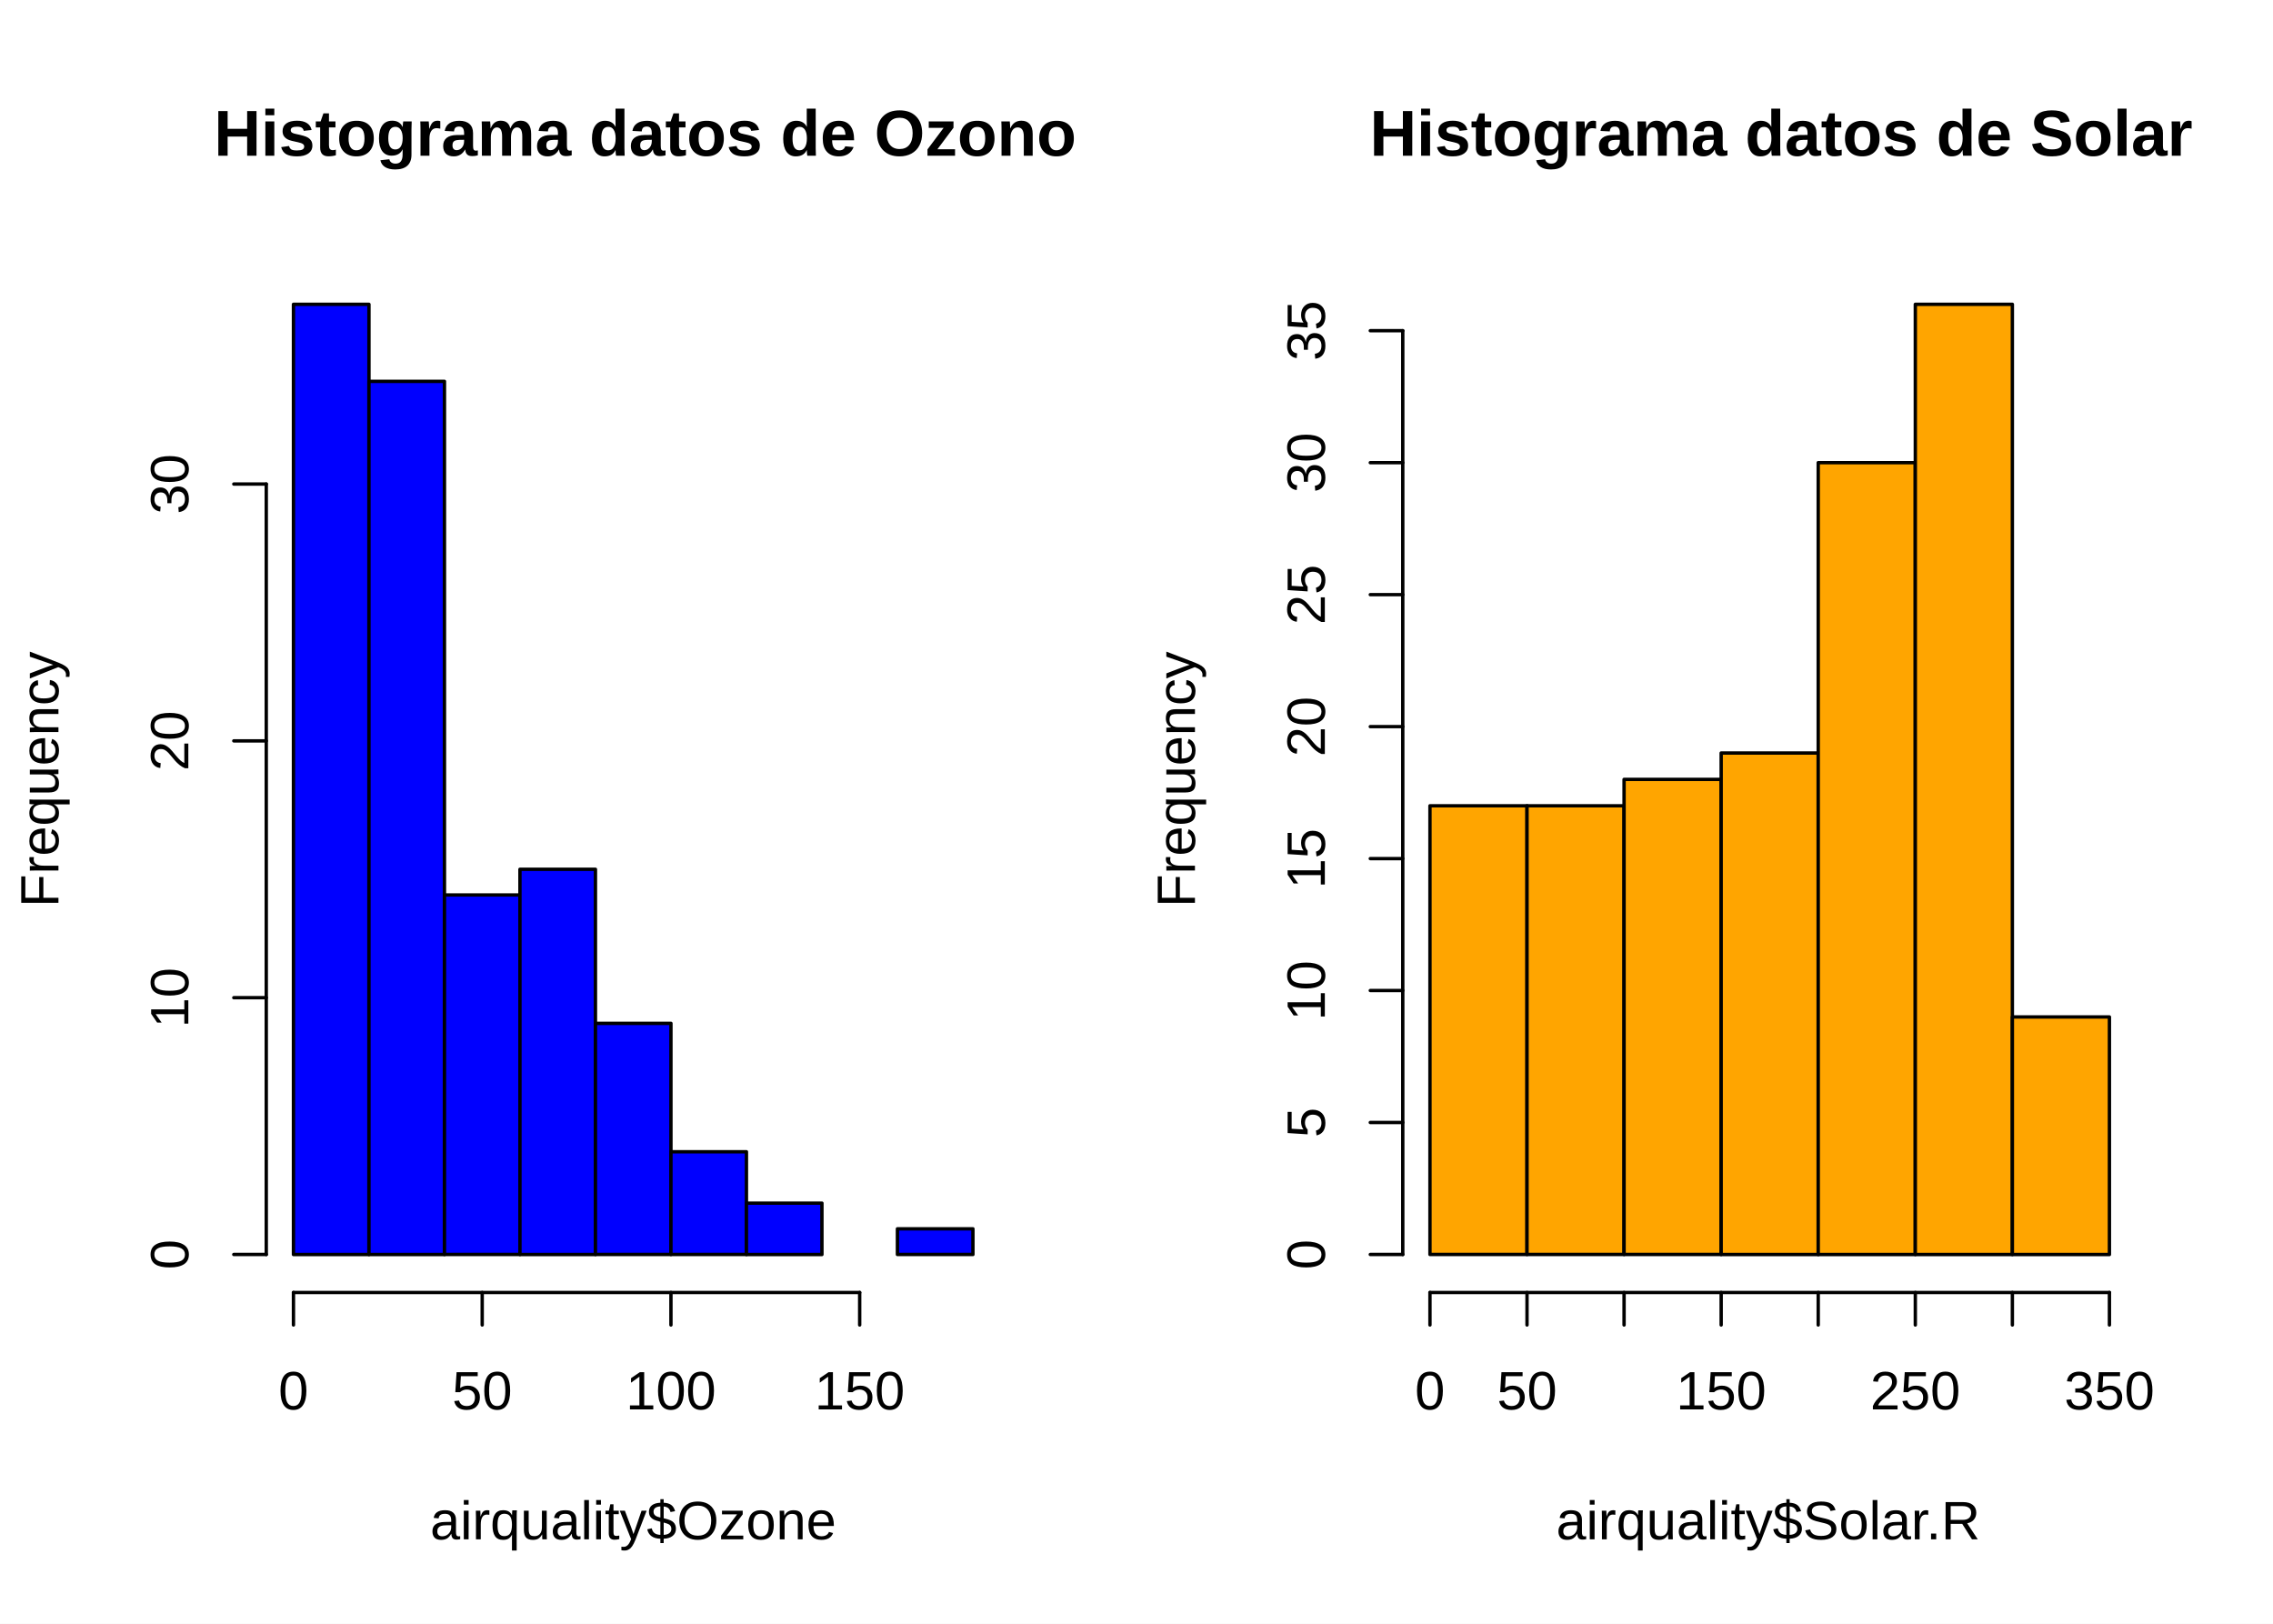
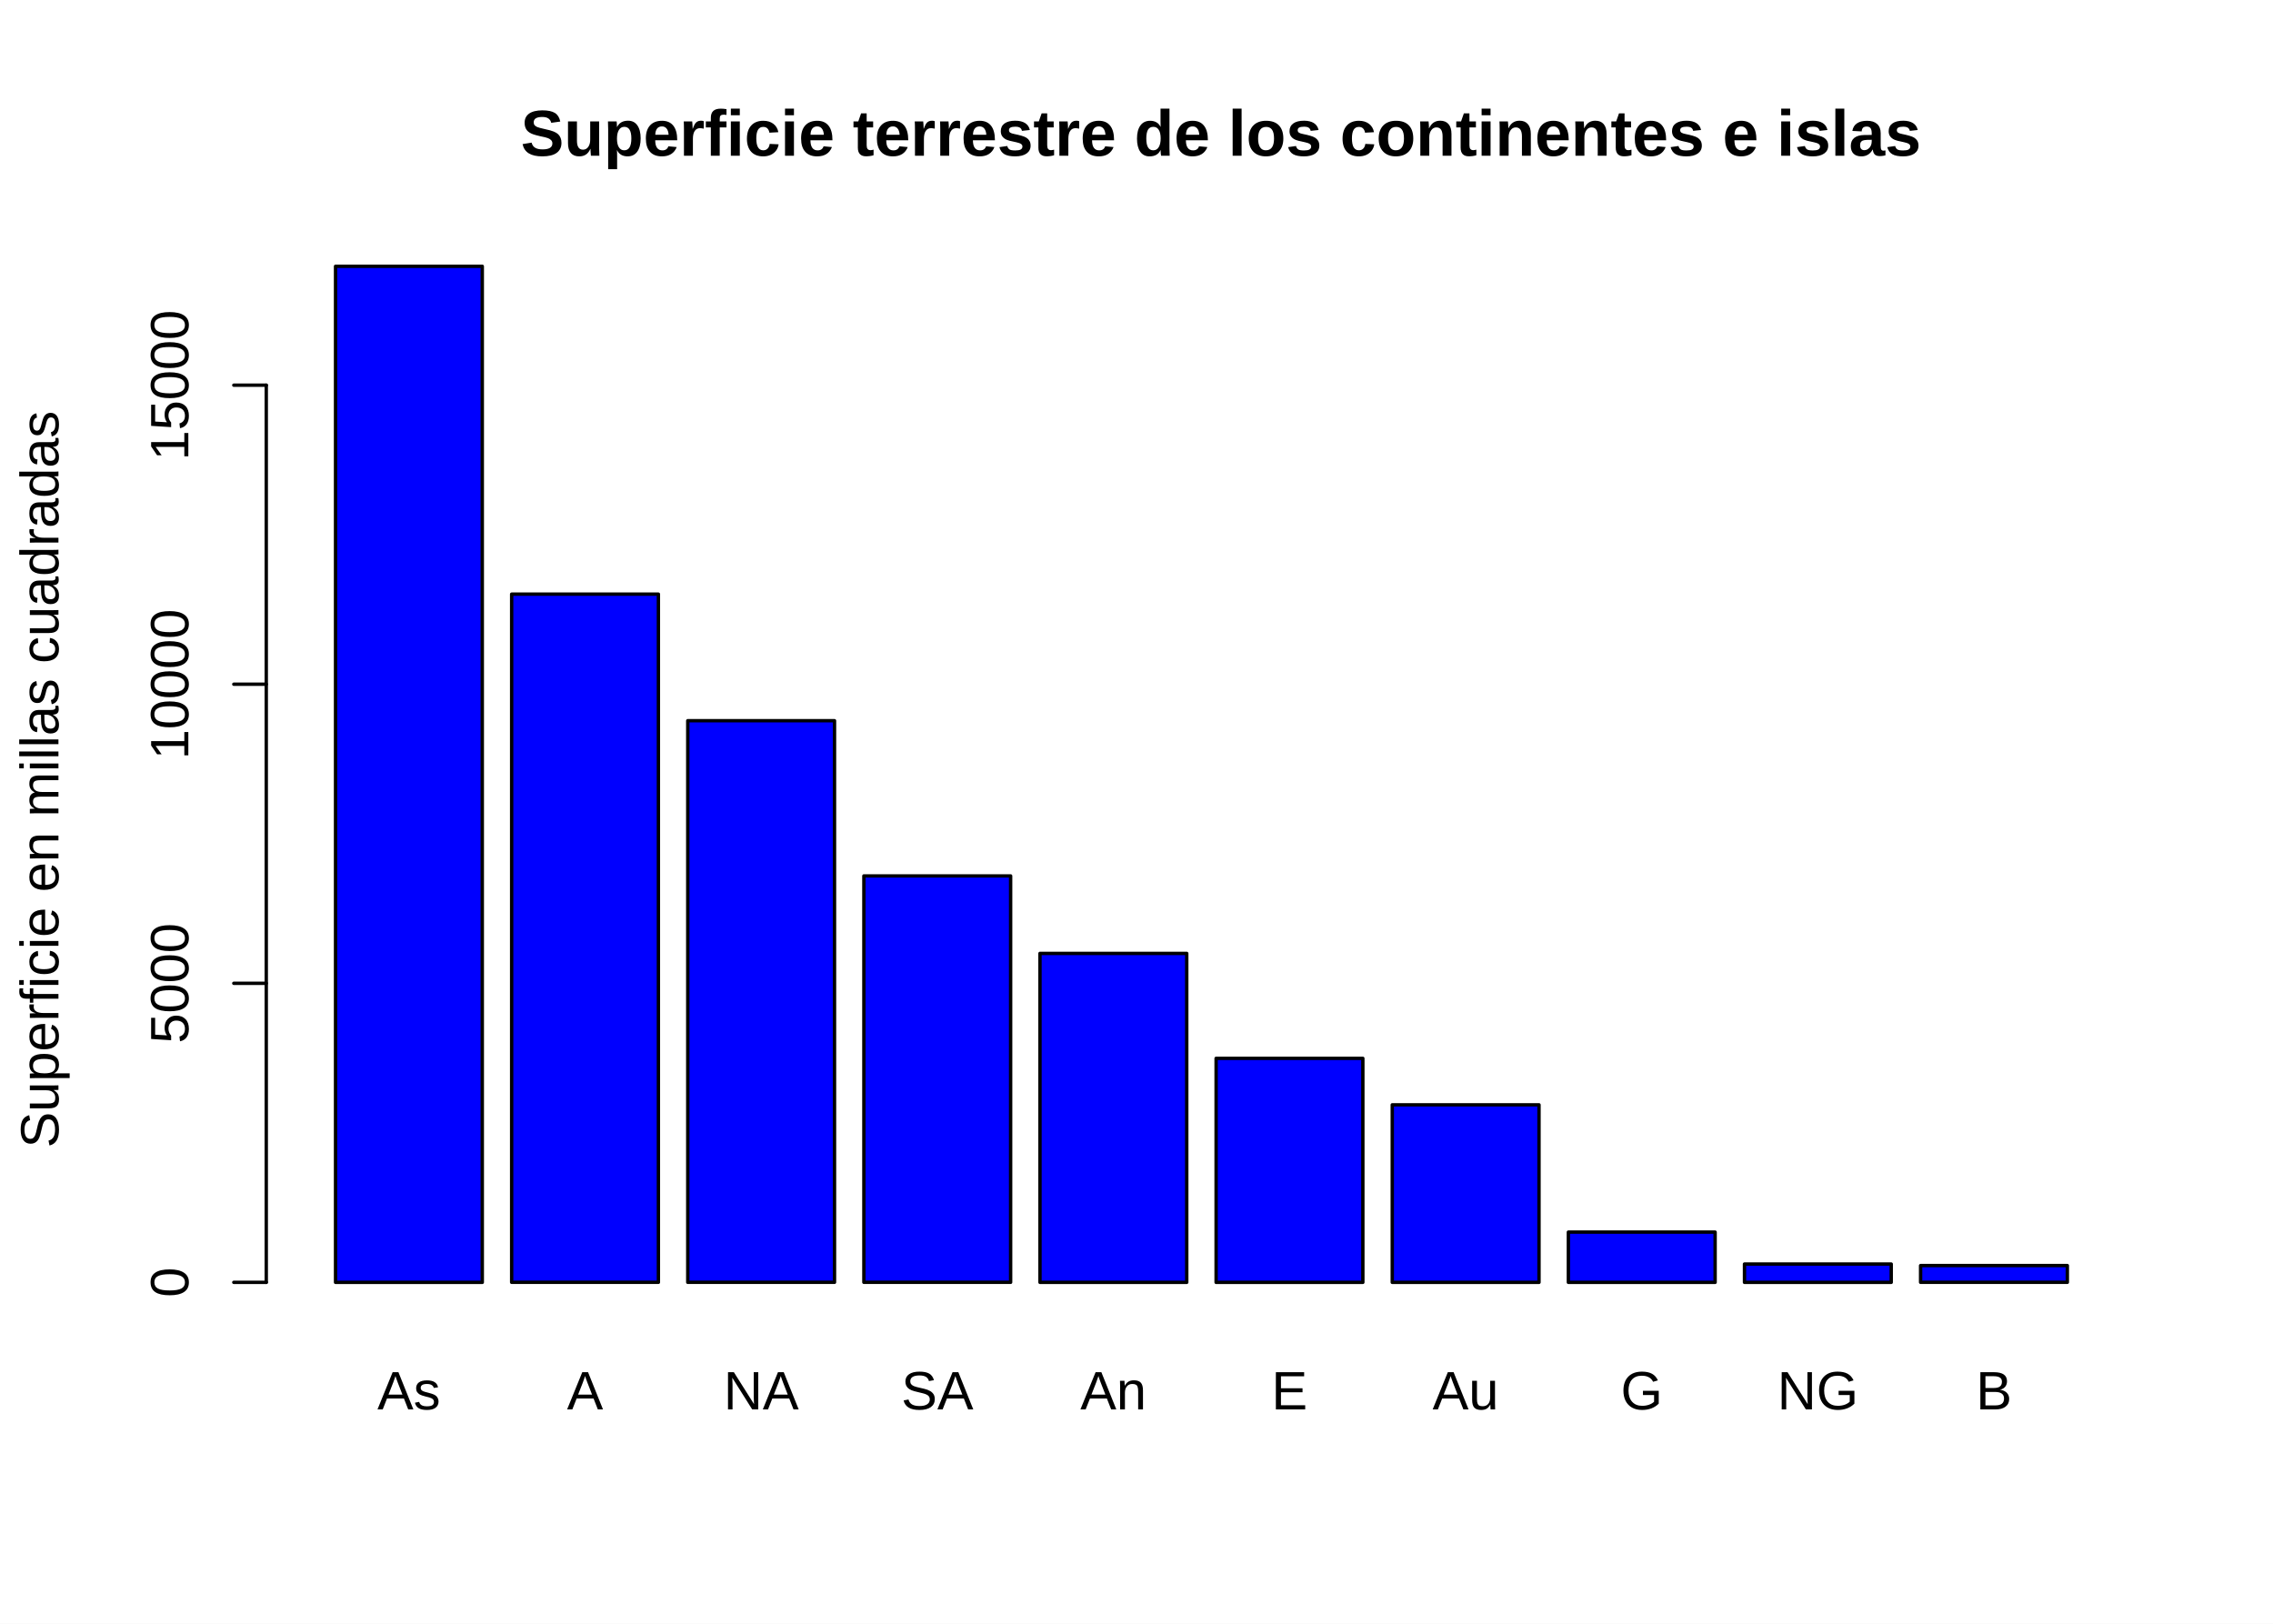
<svg xmlns="http://www.w3.org/2000/svg" viewBox="0 0 504.00 360.00">
  <defs>
    <style type="text/css">
    line, polyline, path, rect, circle {
      fill: none;
      stroke: #000000;
      stroke-linecap: round;
      stroke-linejoin: round;
      stroke-miterlimit: 10.00;
    }
  </style>
  </defs>
  <rect width="100%" height="100%" style="stroke: none; fill: #FFFFFF;" />
-   <defs>
-     <clipPath id="cpMHwyNTJ8MzYwfDA=">
-       <rect x="0.00" y="0.00" width="252.00" height="360.00" />
-     </clipPath>
-   </defs>
-   <g clip-path="url(#cpMHwyNTJ8MzYwfDA=)">
-     <text x="47.44" y="34.53" style="font-size: 14.40px; font-weight: bold; font-family: Arial;" textLength="185.91px" lengthAdjust="spacingAndGlyphs">Histograma datos de Ozono</text>
-   </g>
-   <g clip-path="url(#cpMHwyNTJ8MzYwfDA=)">
-     <text x="95.37" y="341.28" style="font-size: 12.00px; font-family: Arial;" textLength="90.05px" lengthAdjust="spacingAndGlyphs">airquality$Ozone</text>
-   </g>
-   <g clip-path="url(#cpMHwyNTJ8MzYwfDA=)">
-     <text transform="translate(12.96,201.15) rotate(-90)" style="font-size: 12.00px; font-family: Arial;" textLength="56.70px" lengthAdjust="spacingAndGlyphs">Frequency</text>
-   </g>
-   <defs>
-     <clipPath id="cpMHw1MDR8MzYwfDA=">
-       <rect x="0.00" y="0.00" width="504.00" height="360.00" />
-     </clipPath>
-   </defs>
-   <line x1="65.07" y1="286.56" x2="190.62" y2="286.56" style="stroke-width: 0.75;" clip-path="url(#cpMHw1MDR8MzYwfDA=)" />
-   <line x1="65.07" y1="286.56" x2="65.07" y2="293.76" style="stroke-width: 0.75;" clip-path="url(#cpMHw1MDR8MzYwfDA=)" />
-   <line x1="106.92" y1="286.56" x2="106.92" y2="293.76" style="stroke-width: 0.75;" clip-path="url(#cpMHw1MDR8MzYwfDA=)" />
-   <line x1="148.77" y1="286.56" x2="148.77" y2="293.76" style="stroke-width: 0.75;" clip-path="url(#cpMHw1MDR8MzYwfDA=)" />
-   <line x1="190.62" y1="286.56" x2="190.62" y2="293.76" style="stroke-width: 0.75;" clip-path="url(#cpMHw1MDR8MzYwfDA=)" />
-   <g clip-path="url(#cpMHw1MDR8MzYwfDA=)">
-     <text x="61.73" y="312.48" style="font-size: 12.00px; font-family: Arial;" textLength="6.67px" lengthAdjust="spacingAndGlyphs">0</text>
-   </g>
-   <g clip-path="url(#cpMHw1MDR8MzYwfDA=)">
-     <text x="100.24" y="312.48" style="font-size: 12.00px; font-family: Arial;" textLength="13.35px" lengthAdjust="spacingAndGlyphs">50</text>
-   </g>
-   <g clip-path="url(#cpMHw1MDR8MzYwfDA=)">
-     <text x="138.76" y="312.48" style="font-size: 12.00px; font-family: Arial;" textLength="20.02px" lengthAdjust="spacingAndGlyphs">100</text>
-   </g>
-   <g clip-path="url(#cpMHw1MDR8MzYwfDA=)">
-     <text x="180.61" y="312.48" style="font-size: 12.00px; font-family: Arial;" textLength="20.02px" lengthAdjust="spacingAndGlyphs">150</text>
-   </g>
-   <line x1="59.04" y1="278.13" x2="59.04" y2="107.32" style="stroke-width: 0.75;" clip-path="url(#cpMHw1MDR8MzYwfDA=)" />
-   <line x1="59.04" y1="278.13" x2="51.84" y2="278.13" style="stroke-width: 0.75;" clip-path="url(#cpMHw1MDR8MzYwfDA=)" />
-   <line x1="59.04" y1="221.20" x2="51.84" y2="221.20" style="stroke-width: 0.75;" clip-path="url(#cpMHw1MDR8MzYwfDA=)" />
-   <line x1="59.04" y1="164.26" x2="51.84" y2="164.26" style="stroke-width: 0.75;" clip-path="url(#cpMHw1MDR8MzYwfDA=)" />
-   <line x1="59.04" y1="107.32" x2="51.84" y2="107.32" style="stroke-width: 0.75;" clip-path="url(#cpMHw1MDR8MzYwfDA=)" />
-   <g clip-path="url(#cpMHw1MDR8MzYwfDA=)">
-     <text transform="translate(41.76,281.47) rotate(-90)" style="font-size: 12.00px; font-family: Arial;" textLength="6.67px" lengthAdjust="spacingAndGlyphs">0</text>
-   </g>
-   <g clip-path="url(#cpMHw1MDR8MzYwfDA=)">
-     <text transform="translate(41.76,227.87) rotate(-90)" style="font-size: 12.00px; font-family: Arial;" textLength="13.35px" lengthAdjust="spacingAndGlyphs">10</text>
-   </g>
-   <g clip-path="url(#cpMHw1MDR8MzYwfDA=)">
-     <text transform="translate(41.76,170.93) rotate(-90)" style="font-size: 12.00px; font-family: Arial;" textLength="13.35px" lengthAdjust="spacingAndGlyphs">20</text>
-   </g>
-   <g clip-path="url(#cpMHw1MDR8MzYwfDA=)">
-     <text transform="translate(41.76,114.00) rotate(-90)" style="font-size: 12.00px; font-family: Arial;" textLength="13.35px" lengthAdjust="spacingAndGlyphs">30</text>
-   </g>
-   <defs>
-     <clipPath id="cpNTkuMDR8MjIxLjc2fDI4Ni41Nnw1OS4wNA==">
-       <rect x="59.04" y="59.04" width="162.72" height="227.52" />
-     </clipPath>
-   </defs>
-   <rect x="65.07" y="67.47" width="16.74" height="210.67" style="stroke-width: 0.75; fill: #0000FF;" clip-path="url(#cpNTkuMDR8MjIxLjc2fDI4Ni41Nnw1OS4wNA==)" />
-   <rect x="81.81" y="84.55" width="16.74" height="193.59" style="stroke-width: 0.75; fill: #0000FF;" clip-path="url(#cpNTkuMDR8MjIxLjc2fDI4Ni41Nnw1OS4wNA==)" />
-   <rect x="98.55" y="198.42" width="16.74" height="79.71" style="stroke-width: 0.75; fill: #0000FF;" clip-path="url(#cpNTkuMDR8MjIxLjc2fDI4Ni41Nnw1OS4wNA==)" />
-   <rect x="115.29" y="192.73" width="16.74" height="85.41" style="stroke-width: 0.75; fill: #0000FF;" clip-path="url(#cpNTkuMDR8MjIxLjc2fDI4Ni41Nnw1OS4wNA==)" />
-   <rect x="132.03" y="226.89" width="16.74" height="51.24" style="stroke-width: 0.75; fill: #0000FF;" clip-path="url(#cpNTkuMDR8MjIxLjc2fDI4Ni41Nnw1OS4wNA==)" />
-   <rect x="148.77" y="255.36" width="16.74" height="22.77" style="stroke-width: 0.75; fill: #0000FF;" clip-path="url(#cpNTkuMDR8MjIxLjc2fDI4Ni41Nnw1OS4wNA==)" />
-   <rect x="165.51" y="266.75" width="16.74" height="11.39" style="stroke-width: 0.75; fill: #0000FF;" clip-path="url(#cpNTkuMDR8MjIxLjc2fDI4Ni41Nnw1OS4wNA==)" />
-   <rect x="182.25" y="278.13" width="16.74" height="0.00" style="stroke-width: 0.75; fill: #0000FF;" clip-path="url(#cpNTkuMDR8MjIxLjc2fDI4Ni41Nnw1OS4wNA==)" />
-   <rect x="198.99" y="272.44" width="16.74" height="5.69" style="stroke-width: 0.75; fill: #0000FF;" clip-path="url(#cpNTkuMDR8MjIxLjc2fDI4Ni41Nnw1OS4wNA==)" />
-   <defs>
-     <clipPath id="cpMzExLjA0fDQ3My43NnwyODYuNTZ8NTkuMDQ=">
-       <rect x="311.04" y="59.04" width="162.72" height="227.52" />
-     </clipPath>
-   </defs>
-   <defs>
-     <clipPath id="cpMjUyfDUwNHwzNjB8MA==">
-       <rect x="252.00" y="0.00" width="252.00" height="360.00" />
-     </clipPath>
-   </defs>
-   <g clip-path="url(#cpMjUyfDUwNHwzNjB8MA==)">
-     <text x="303.71" y="34.53" style="font-size: 14.40px; font-weight: bold; font-family: Arial;" textLength="177.38px" lengthAdjust="spacingAndGlyphs">Histograma datos de Solar</text>
-   </g>
-   <g clip-path="url(#cpMjUyfDUwNHwzNjB8MA==)">
-     <text x="345.04" y="341.28" style="font-size: 12.00px; font-family: Arial;" textLength="94.71px" lengthAdjust="spacingAndGlyphs">airquality$Solar.R</text>
-   </g>
-   <g clip-path="url(#cpMjUyfDUwNHwzNjB8MA==)">
-     <text transform="translate(264.96,201.15) rotate(-90)" style="font-size: 12.00px; font-family: Arial;" textLength="56.70px" lengthAdjust="spacingAndGlyphs">Frequency</text>
-   </g>
-   <defs>
-     <clipPath id="cpMHw1MDR8MzYwfDA=">
-       <rect x="0.00" y="0.00" width="504.00" height="360.00" />
-     </clipPath>
-   </defs>
-   <line x1="317.07" y1="286.56" x2="467.73" y2="286.56" style="stroke-width: 0.75;" clip-path="url(#cpMHw1MDR8MzYwfDA=)" />
-   <line x1="317.07" y1="286.56" x2="317.07" y2="293.76" style="stroke-width: 0.75;" clip-path="url(#cpMHw1MDR8MzYwfDA=)" />
-   <line x1="338.59" y1="286.56" x2="338.59" y2="293.76" style="stroke-width: 0.75;" clip-path="url(#cpMHw1MDR8MzYwfDA=)" />
-   <line x1="360.11" y1="286.56" x2="360.11" y2="293.76" style="stroke-width: 0.75;" clip-path="url(#cpMHw1MDR8MzYwfDA=)" />
-   <line x1="381.64" y1="286.56" x2="381.64" y2="293.76" style="stroke-width: 0.75;" clip-path="url(#cpMHw1MDR8MzYwfDA=)" />
-   <line x1="403.16" y1="286.56" x2="403.16" y2="293.76" style="stroke-width: 0.75;" clip-path="url(#cpMHw1MDR8MzYwfDA=)" />
-   <line x1="424.69" y1="286.56" x2="424.69" y2="293.76" style="stroke-width: 0.75;" clip-path="url(#cpMHw1MDR8MzYwfDA=)" />
-   <line x1="446.21" y1="286.56" x2="446.21" y2="293.76" style="stroke-width: 0.75;" clip-path="url(#cpMHw1MDR8MzYwfDA=)" />
-   <line x1="467.73" y1="286.56" x2="467.73" y2="293.76" style="stroke-width: 0.75;" clip-path="url(#cpMHw1MDR8MzYwfDA=)" />
-   <g clip-path="url(#cpMHw1MDR8MzYwfDA=)">
-     <text x="313.73" y="312.48" style="font-size: 12.00px; font-family: Arial;" textLength="6.67px" lengthAdjust="spacingAndGlyphs">0</text>
-   </g>
-   <g clip-path="url(#cpMHw1MDR8MzYwfDA=)">
-     <text x="331.92" y="312.48" style="font-size: 12.00px; font-family: Arial;" textLength="13.35px" lengthAdjust="spacingAndGlyphs">50</text>
-   </g>
-   <g clip-path="url(#cpMHw1MDR8MzYwfDA=)">
-     <text x="371.63" y="312.48" style="font-size: 12.00px; font-family: Arial;" textLength="20.02px" lengthAdjust="spacingAndGlyphs">150</text>
-   </g>
-   <g clip-path="url(#cpMHw1MDR8MzYwfDA=)">
-     <text x="414.67" y="312.48" style="font-size: 12.00px; font-family: Arial;" textLength="20.02px" lengthAdjust="spacingAndGlyphs">250</text>
-   </g>
-   <g clip-path="url(#cpMHw1MDR8MzYwfDA=)">
-     <text x="457.72" y="312.48" style="font-size: 12.00px; font-family: Arial;" textLength="20.02px" lengthAdjust="spacingAndGlyphs">350</text>
-   </g>
-   <line x1="311.04" y1="278.13" x2="311.04" y2="73.32" style="stroke-width: 0.75;" clip-path="url(#cpMHw1MDR8MzYwfDA=)" />
-   <line x1="311.04" y1="278.13" x2="303.84" y2="278.13" style="stroke-width: 0.75;" clip-path="url(#cpMHw1MDR8MzYwfDA=)" />
-   <line x1="311.04" y1="248.87" x2="303.84" y2="248.87" style="stroke-width: 0.75;" clip-path="url(#cpMHw1MDR8MzYwfDA=)" />
-   <line x1="311.04" y1="219.61" x2="303.84" y2="219.61" style="stroke-width: 0.75;" clip-path="url(#cpMHw1MDR8MzYwfDA=)" />
-   <line x1="311.04" y1="190.36" x2="303.84" y2="190.36" style="stroke-width: 0.75;" clip-path="url(#cpMHw1MDR8MzYwfDA=)" />
-   <line x1="311.04" y1="161.10" x2="303.84" y2="161.10" style="stroke-width: 0.75;" clip-path="url(#cpMHw1MDR8MzYwfDA=)" />
-   <line x1="311.04" y1="131.84" x2="303.84" y2="131.84" style="stroke-width: 0.75;" clip-path="url(#cpMHw1MDR8MzYwfDA=)" />
-   <line x1="311.04" y1="102.58" x2="303.84" y2="102.58" style="stroke-width: 0.75;" clip-path="url(#cpMHw1MDR8MzYwfDA=)" />
-   <line x1="311.04" y1="73.32" x2="303.84" y2="73.32" style="stroke-width: 0.75;" clip-path="url(#cpMHw1MDR8MzYwfDA=)" />
-   <g clip-path="url(#cpMHw1MDR8MzYwfDA=)">
-     <text transform="translate(293.76,281.47) rotate(-90)" style="font-size: 12.00px; font-family: Arial;" textLength="6.67px" lengthAdjust="spacingAndGlyphs">0</text>
-   </g>
-   <g clip-path="url(#cpMHw1MDR8MzYwfDA=)">
-     <text transform="translate(293.76,252.21) rotate(-90)" style="font-size: 12.00px; font-family: Arial;" textLength="6.67px" lengthAdjust="spacingAndGlyphs">5</text>
-   </g>
-   <g clip-path="url(#cpMHw1MDR8MzYwfDA=)">
-     <text transform="translate(293.76,226.29) rotate(-90)" style="font-size: 12.00px; font-family: Arial;" textLength="13.35px" lengthAdjust="spacingAndGlyphs">10</text>
-   </g>
-   <g clip-path="url(#cpMHw1MDR8MzYwfDA=)">
-     <text transform="translate(293.76,197.03) rotate(-90)" style="font-size: 12.00px; font-family: Arial;" textLength="13.35px" lengthAdjust="spacingAndGlyphs">15</text>
-   </g>
-   <g clip-path="url(#cpMHw1MDR8MzYwfDA=)">
-     <text transform="translate(293.76,167.77) rotate(-90)" style="font-size: 12.00px; font-family: Arial;" textLength="13.35px" lengthAdjust="spacingAndGlyphs">20</text>
-   </g>
-   <g clip-path="url(#cpMHw1MDR8MzYwfDA=)">
-     <text transform="translate(293.76,138.51) rotate(-90)" style="font-size: 12.00px; font-family: Arial;" textLength="13.35px" lengthAdjust="spacingAndGlyphs">25</text>
-   </g>
-   <g clip-path="url(#cpMHw1MDR8MzYwfDA=)">
-     <text transform="translate(293.76,109.25) rotate(-90)" style="font-size: 12.00px; font-family: Arial;" textLength="13.35px" lengthAdjust="spacingAndGlyphs">30</text>
-   </g>
-   <g clip-path="url(#cpMHw1MDR8MzYwfDA=)">
-     <text transform="translate(293.76,79.99) rotate(-90)" style="font-size: 12.00px; font-family: Arial;" textLength="13.35px" lengthAdjust="spacingAndGlyphs">35</text>
-   </g>
-   <defs>
-     <clipPath id="cpMzExLjA0fDQ3My43NnwyODYuNTZ8NTkuMDQ=">
-       <rect x="311.04" y="59.04" width="162.72" height="227.52" />
-     </clipPath>
-   </defs>
-   <rect x="317.07" y="178.65" width="21.52" height="99.48" style="stroke-width: 0.75; fill: #FFA500;" clip-path="url(#cpMzExLjA0fDQ3My43NnwyODYuNTZ8NTkuMDQ=)" />
-   <rect x="338.59" y="178.65" width="21.52" height="99.48" style="stroke-width: 0.75; fill: #FFA500;" clip-path="url(#cpMzExLjA0fDQ3My43NnwyODYuNTZ8NTkuMDQ=)" />
-   <rect x="360.11" y="172.80" width="21.52" height="105.33" style="stroke-width: 0.75; fill: #FFA500;" clip-path="url(#cpMzExLjA0fDQ3My43NnwyODYuNTZ8NTkuMDQ=)" />
-   <rect x="381.64" y="166.95" width="21.52" height="111.19" style="stroke-width: 0.75; fill: #FFA500;" clip-path="url(#cpMzExLjA0fDQ3My43NnwyODYuNTZ8NTkuMDQ=)" />
-   <rect x="403.16" y="102.58" width="21.52" height="175.56" style="stroke-width: 0.75; fill: #FFA500;" clip-path="url(#cpMzExLjA0fDQ3My43NnwyODYuNTZ8NTkuMDQ=)" />
-   <rect x="424.69" y="67.47" width="21.52" height="210.67" style="stroke-width: 0.75; fill: #FFA500;" clip-path="url(#cpMzExLjA0fDQ3My43NnwyODYuNTZ8NTkuMDQ=)" />
-   <rect x="446.21" y="225.47" width="21.52" height="52.67" style="stroke-width: 0.75; fill: #FFA500;" clip-path="url(#cpMzExLjA0fDQ3My43NnwyODYuNTZ8NTkuMDQ=)" />
+   <rect x="74.40" y="59.04" width="32.54" height="225.27" style="stroke-width: 0.75; fill: #0000FF;" />
+   <rect x="113.45" y="131.73" width="32.54" height="152.57" style="stroke-width: 0.75; fill: #0000FF;" />
+   <rect x="152.50" y="159.79" width="32.54" height="124.51" style="stroke-width: 0.75; fill: #0000FF;" />
+   <rect x="191.55" y="194.20" width="32.54" height="90.10" style="stroke-width: 0.75; fill: #0000FF;" />
+   <rect x="230.60" y="211.38" width="32.54" height="72.93" style="stroke-width: 0.75; fill: #0000FF;" />
+   <rect x="269.65" y="234.65" width="32.54" height="49.66" style="stroke-width: 0.75; fill: #0000FF;" />
+   <rect x="308.71" y="244.95" width="32.54" height="39.36" style="stroke-width: 0.75; fill: #0000FF;" />
+   <rect x="347.76" y="273.17" width="32.54" height="11.14" style="stroke-width: 0.75; fill: #0000FF;" />
+   <rect x="386.81" y="280.25" width="32.54" height="4.06" style="stroke-width: 0.75; fill: #0000FF;" />
+   <rect x="425.86" y="280.59" width="32.54" height="3.71" style="stroke-width: 0.75; fill: #0000FF;" />
+   <text x="83.67" y="312.48" style="font-size: 12.00px; font-family: Arial;" textLength="14.00px" lengthAdjust="spacingAndGlyphs">As</text>
+   <text x="125.72" y="312.48" style="font-size: 12.00px; font-family: Arial;" textLength="8.00px" lengthAdjust="spacingAndGlyphs">A</text>
+   <text x="160.44" y="312.48" style="font-size: 12.00px; font-family: Arial;" textLength="16.67px" lengthAdjust="spacingAndGlyphs">NA</text>
+   <text x="199.82" y="312.48" style="font-size: 12.00px; font-family: Arial;" textLength="16.01px" lengthAdjust="spacingAndGlyphs">SA</text>
+   <text x="239.54" y="312.48" style="font-size: 12.00px; font-family: Arial;" textLength="14.68px" lengthAdjust="spacingAndGlyphs">An</text>
+   <text x="281.92" y="312.48" style="font-size: 12.00px; font-family: Arial;" textLength="8.00px" lengthAdjust="spacingAndGlyphs">E</text>
+   <text x="317.64" y="312.48" style="font-size: 12.00px; font-family: Arial;" textLength="14.68px" lengthAdjust="spacingAndGlyphs">Au</text>
+   <text x="359.36" y="312.48" style="font-size: 12.00px; font-family: Arial;" textLength="9.33px" lengthAdjust="spacingAndGlyphs">G</text>
+   <text x="394.08" y="312.48" style="font-size: 12.00px; font-family: Arial;" textLength="18.00px" lengthAdjust="spacingAndGlyphs">NG</text>
+   <text x="438.13" y="312.48" style="font-size: 12.00px; font-family: Arial;" textLength="8.00px" lengthAdjust="spacingAndGlyphs">B</text>
+   <text x="115.45" y="34.53" style="font-size: 14.40px; font-weight: bold; font-family: Arial;" textLength="301.90px" lengthAdjust="spacingAndGlyphs">Superficie terrestre de los continentes e islas</text>
+   <text transform="translate(12.96,254.51) rotate(-90)" style="font-size: 12.00px; font-family: Arial;" textLength="163.42px" lengthAdjust="spacingAndGlyphs">Superficie en millas cuadradas</text>
+   <line x1="59.04" y1="284.31" x2="59.04" y2="85.40" style="stroke-width: 0.75;" />
+   <line x1="59.04" y1="284.31" x2="51.84" y2="284.31" style="stroke-width: 0.75;" />
+   <line x1="59.04" y1="218.01" x2="51.84" y2="218.01" style="stroke-width: 0.75;" />
+   <line x1="59.04" y1="151.70" x2="51.84" y2="151.70" style="stroke-width: 0.75;" />
+   <line x1="59.04" y1="85.40" x2="51.84" y2="85.40" style="stroke-width: 0.75;" />
+   <text transform="translate(41.76,287.64) rotate(-90)" style="font-size: 12.00px; font-family: Arial;" textLength="6.67px" lengthAdjust="spacingAndGlyphs">0</text>
+   <text transform="translate(41.76,231.35) rotate(-90)" style="font-size: 12.00px; font-family: Arial;" textLength="26.70px" lengthAdjust="spacingAndGlyphs">5000</text>
+   <text transform="translate(41.76,168.39) rotate(-90)" style="font-size: 12.00px; font-family: Arial;" textLength="33.37px" lengthAdjust="spacingAndGlyphs">10000</text>
+   <text transform="translate(41.76,102.09) rotate(-90)" style="font-size: 12.00px; font-family: Arial;" textLength="33.37px" lengthAdjust="spacingAndGlyphs">15000</text>
</svg>
